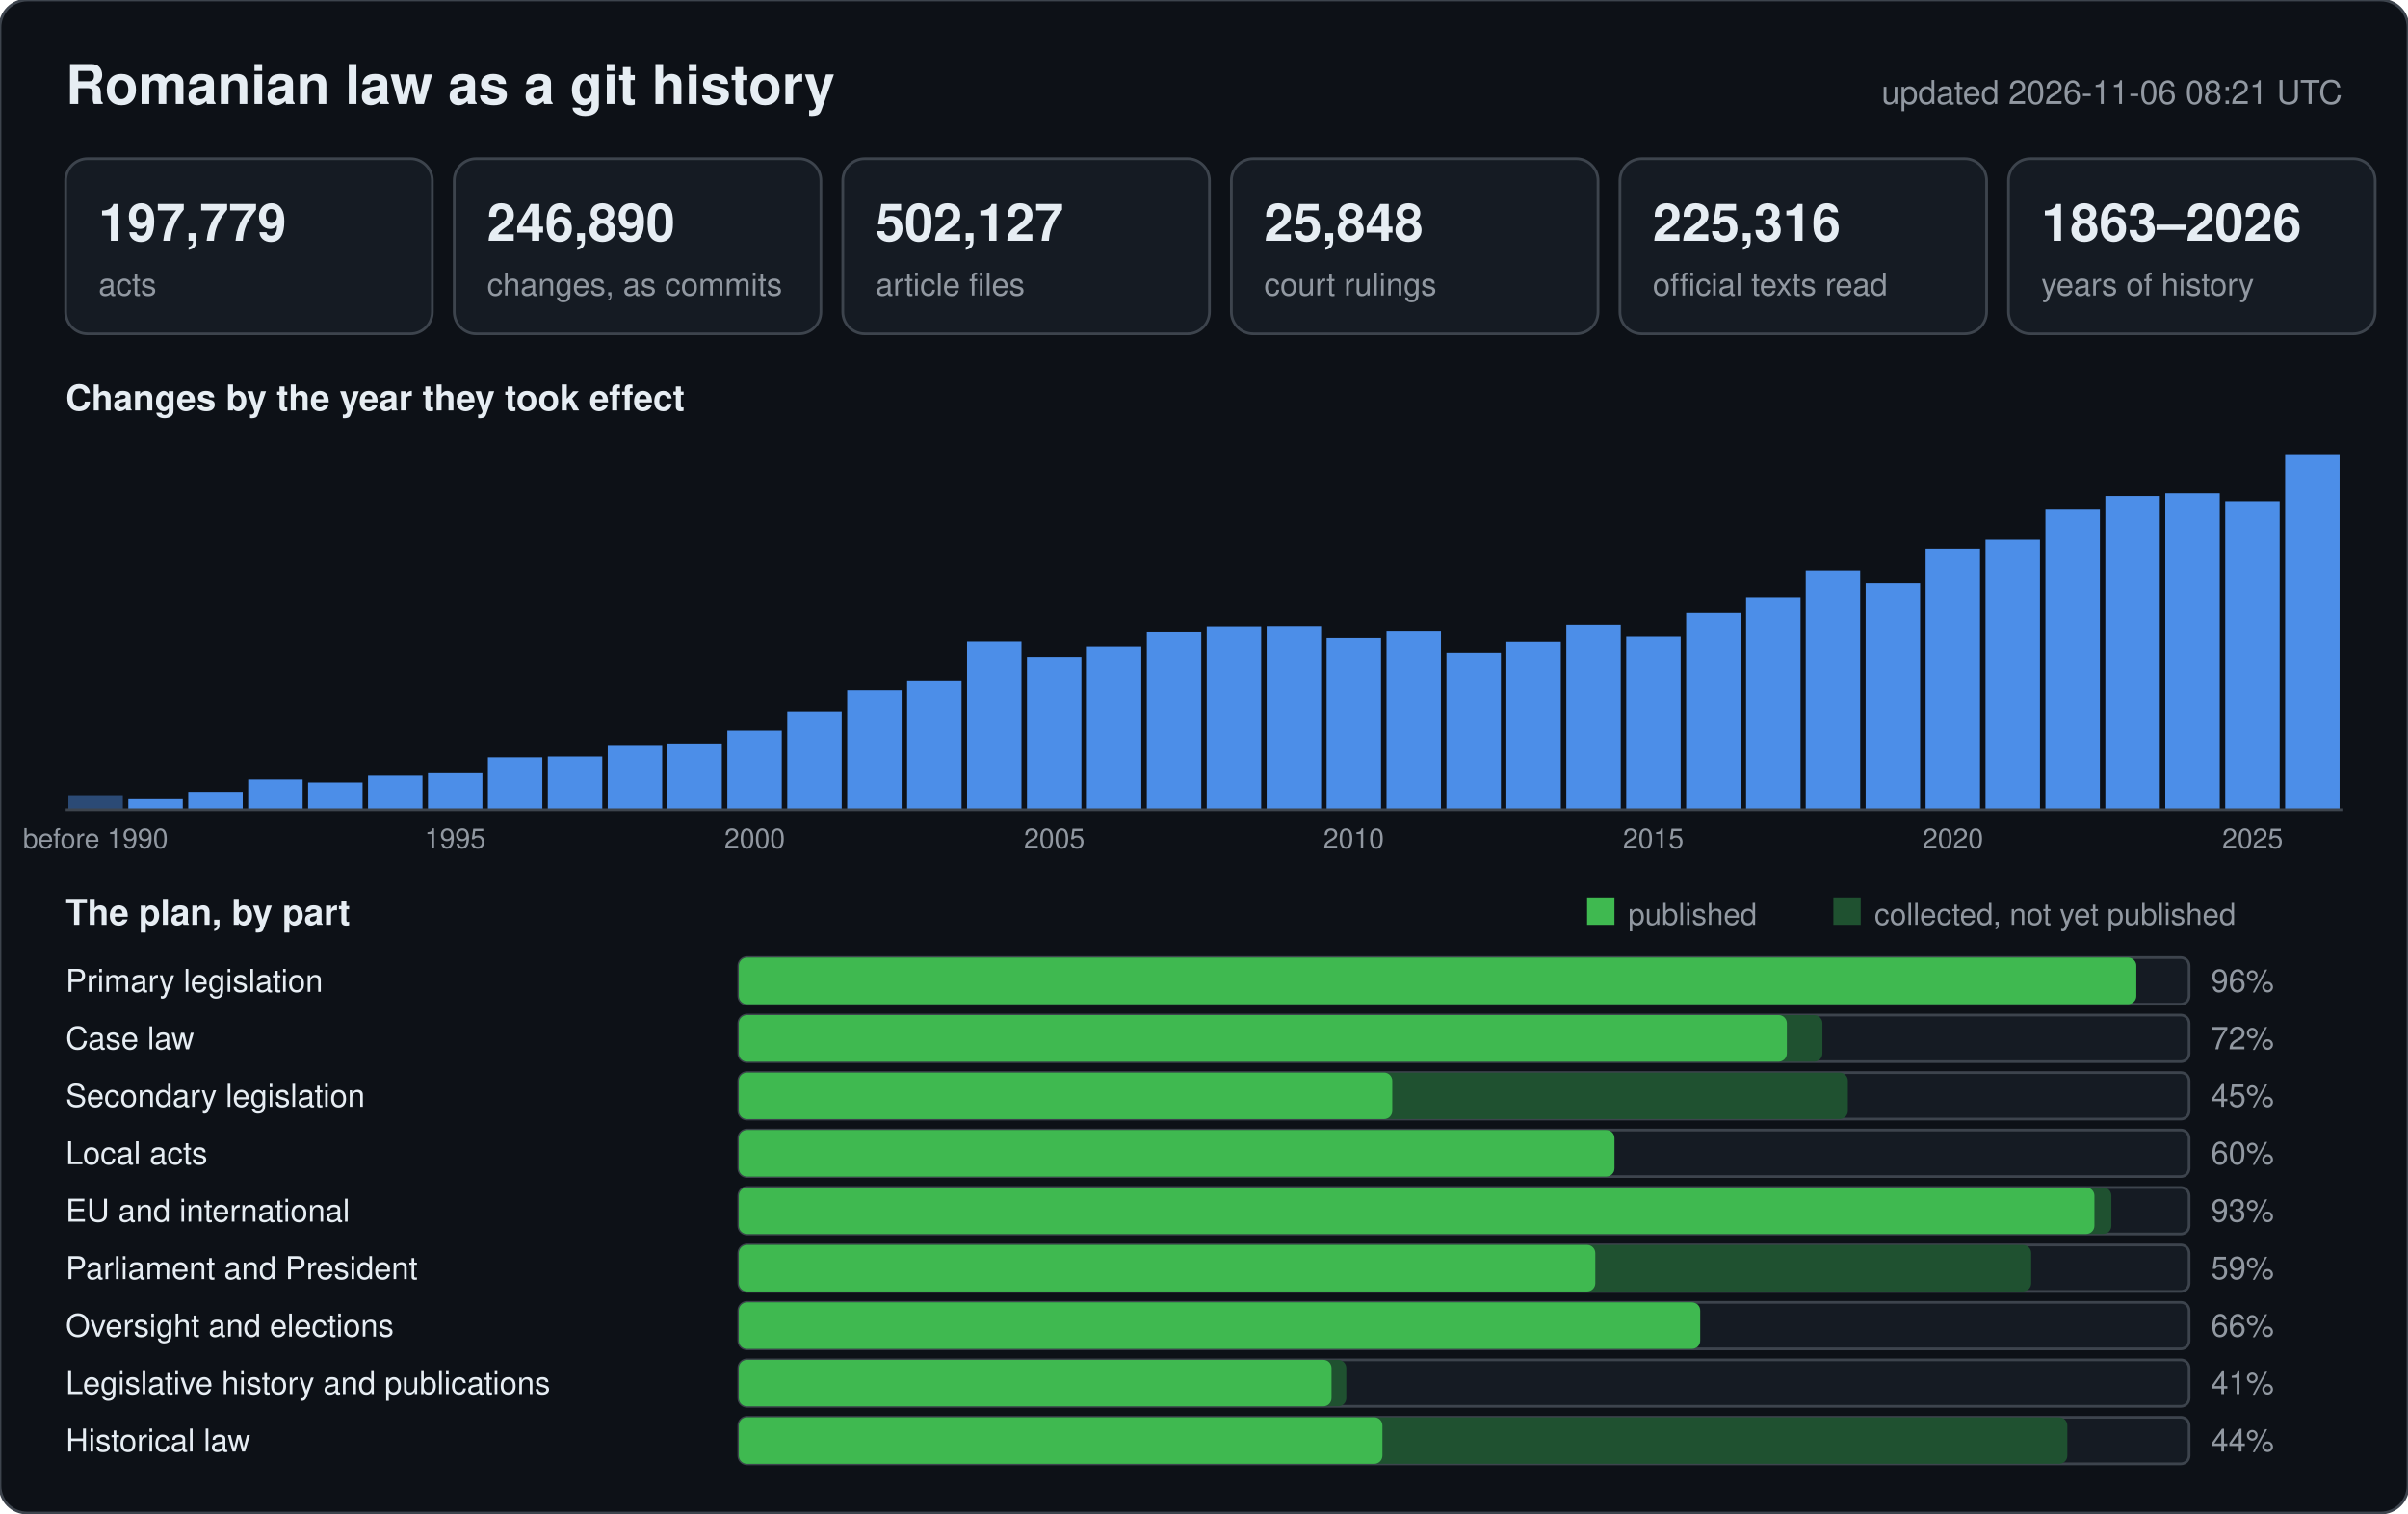
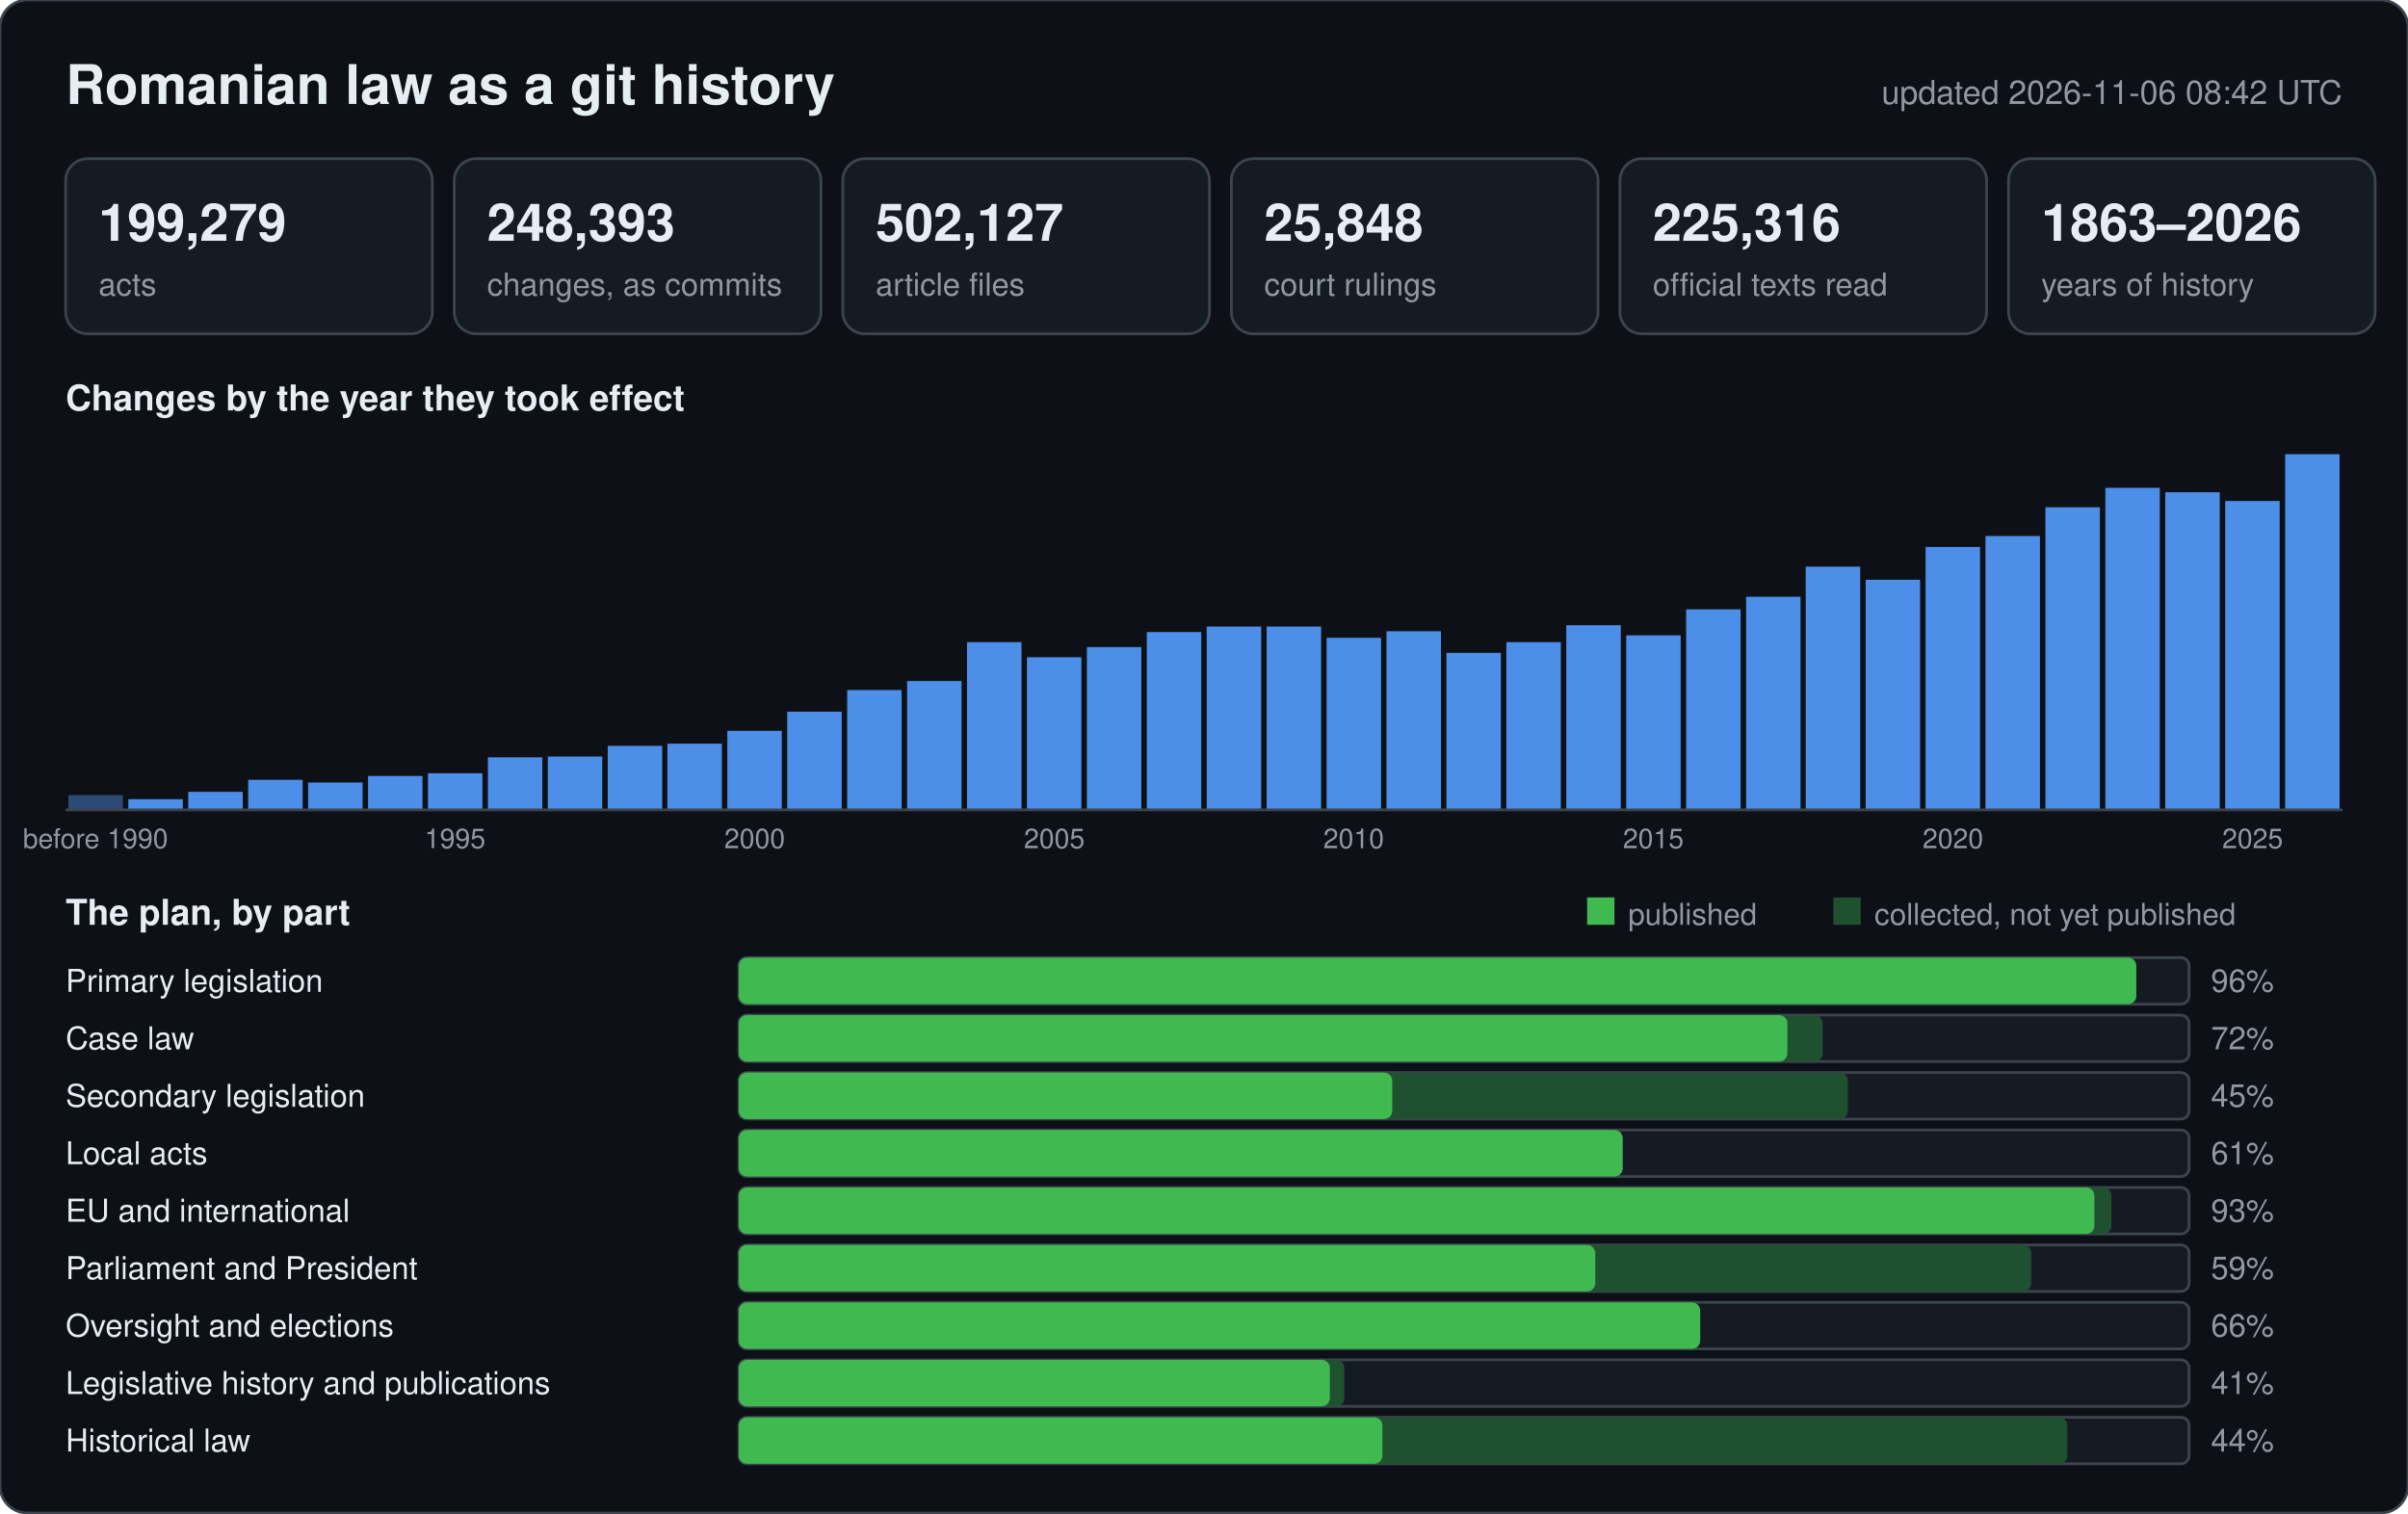
<svg xmlns="http://www.w3.org/2000/svg" width="880" height="553" viewBox="0 0 880 553" font-family="-apple-system,BlinkMacSystemFont,Segoe UI,Helvetica,Arial,sans-serif">
  <rect width="880" height="553" rx="10" fill="#0d1117" stroke="#3d444d" />
  <text x="24" y="38" font-size="20" font-weight="600" fill="#e6edf3">Romanian law as a git history</text>
-   <text x="856" y="38" font-size="12" text-anchor="end" fill="#9198a1">updated 2026-11-06 08:21 UTC</text>
+   <text x="856" y="38" font-size="12" text-anchor="end" fill="#9198a1">updated 2026-11-06 08:42 UTC</text>
  <rect x="24" y="58" width="134" height="64" rx="8" fill="#151b23" stroke="#3d444d" />
-   <text x="36" y="88" font-size="19" font-weight="600" fill="#e6edf3">197,779</text>
+   <text x="36" y="88" font-size="19" font-weight="600" fill="#e6edf3">199,279</text>
  <text x="36" y="108" font-size="11.5" fill="#9198a1">acts</text>
  <rect x="166" y="58" width="134" height="64" rx="8" fill="#151b23" stroke="#3d444d" />
-   <text x="178" y="88" font-size="19" font-weight="600" fill="#e6edf3">246,890</text>
+   <text x="178" y="88" font-size="19" font-weight="600" fill="#e6edf3">248,393</text>
  <text x="178" y="108" font-size="11.5" fill="#9198a1">changes, as commits</text>
  <rect x="308" y="58" width="134" height="64" rx="8" fill="#151b23" stroke="#3d444d" />
  <text x="320" y="88" font-size="19" font-weight="600" fill="#e6edf3">502,127</text>
  <text x="320" y="108" font-size="11.5" fill="#9198a1">article files</text>
  <rect x="450" y="58" width="134" height="64" rx="8" fill="#151b23" stroke="#3d444d" />
  <text x="462" y="88" font-size="19" font-weight="600" fill="#e6edf3">25,848</text>
  <text x="462" y="108" font-size="11.5" fill="#9198a1">court rulings</text>
  <rect x="592" y="58" width="134" height="64" rx="8" fill="#151b23" stroke="#3d444d" />
  <text x="604" y="88" font-size="19" font-weight="600" fill="#e6edf3">225,316</text>
  <text x="604" y="108" font-size="11.5" fill="#9198a1">official texts read</text>
  <rect x="734" y="58" width="134" height="64" rx="8" fill="#151b23" stroke="#3d444d" />
  <text x="746" y="88" font-size="19" font-weight="600" fill="#e6edf3">1863–2026</text>
  <text x="746" y="108" font-size="11.5" fill="#9198a1">years of history</text>
  <text x="24" y="150" font-size="13" font-weight="600" fill="#e6edf3">Changes by the year they took effect</text>
  <rect x="25.0" y="290.6" width="19.9" height="5.4" fill="#2b4a75" />
  <text x="34.9" y="310" font-size="10" text-anchor="middle" fill="#9198a1">before 1990</text>
  <rect x="46.9" y="292.1" width="19.9" height="3.9" fill="#4c8ee8" />
  <rect x="68.8" y="289.4" width="19.9" height="6.6" fill="#4c8ee8" />
-   <rect x="90.7" y="284.9" width="19.9" height="11.1" fill="#4c8ee8" />
+   <rect x="90.7" y="285.0" width="19.9" height="11.0" fill="#4c8ee8" />
  <rect x="112.6" y="286.0" width="19.9" height="10.0" fill="#4c8ee8" />
-   <rect x="134.5" y="283.5" width="19.9" height="12.5" fill="#4c8ee8" />
+   <rect x="134.5" y="283.6" width="19.9" height="12.4" fill="#4c8ee8" />
  <rect x="156.4" y="282.6" width="19.9" height="13.4" fill="#4c8ee8" />
  <text x="166.3" y="310" font-size="10" text-anchor="middle" fill="#9198a1">1995</text>
  <rect x="178.3" y="276.8" width="19.9" height="19.2" fill="#4c8ee8" />
  <rect x="200.2" y="276.5" width="19.9" height="19.5" fill="#4c8ee8" />
  <rect x="222.1" y="272.6" width="19.9" height="23.4" fill="#4c8ee8" />
-   <rect x="243.9" y="271.7" width="19.9" height="24.3" fill="#4c8ee8" />
-   <rect x="265.8" y="267.0" width="19.9" height="29.0" fill="#4c8ee8" />
+   <rect x="243.9" y="271.8" width="19.9" height="24.2" fill="#4c8ee8" />
+   <rect x="265.8" y="267.1" width="19.9" height="28.9" fill="#4c8ee8" />
  <text x="275.8" y="310" font-size="10" text-anchor="middle" fill="#9198a1">2000</text>
-   <rect x="287.7" y="260.0" width="19.9" height="36.0" fill="#4c8ee8" />
-   <rect x="309.6" y="252.1" width="19.9" height="43.9" fill="#4c8ee8" />
-   <rect x="331.5" y="248.8" width="19.9" height="47.2" fill="#4c8ee8" />
-   <rect x="353.4" y="234.6" width="19.9" height="61.4" fill="#4c8ee8" />
-   <rect x="375.3" y="240.1" width="19.9" height="55.9" fill="#4c8ee8" />
+   <rect x="287.7" y="260.1" width="19.9" height="35.9" fill="#4c8ee8" />
+   <rect x="309.6" y="252.2" width="19.9" height="43.8" fill="#4c8ee8" />
+   <rect x="331.5" y="248.9" width="19.9" height="47.1" fill="#4c8ee8" />
+   <rect x="353.4" y="234.7" width="19.9" height="61.3" fill="#4c8ee8" />
+   <rect x="375.3" y="240.2" width="19.9" height="55.8" fill="#4c8ee8" />
  <text x="385.3" y="310" font-size="10" text-anchor="middle" fill="#9198a1">2005</text>
-   <rect x="397.2" y="236.4" width="19.9" height="59.6" fill="#4c8ee8" />
-   <rect x="419.1" y="230.9" width="19.9" height="65.1" fill="#4c8ee8" />
+   <rect x="397.2" y="236.5" width="19.9" height="59.5" fill="#4c8ee8" />
+   <rect x="419.1" y="231.0" width="19.9" height="65.0" fill="#4c8ee8" />
  <rect x="441.0" y="229.0" width="19.9" height="67.0" fill="#4c8ee8" />
-   <rect x="462.9" y="228.9" width="19.9" height="67.1" fill="#4c8ee8" />
-   <rect x="484.8" y="233.0" width="19.9" height="63.0" fill="#4c8ee8" />
+   <rect x="462.9" y="229.0" width="19.9" height="67.0" fill="#4c8ee8" />
+   <rect x="484.8" y="233.1" width="19.9" height="62.9" fill="#4c8ee8" />
  <text x="494.7" y="310" font-size="10" text-anchor="middle" fill="#9198a1">2010</text>
-   <rect x="506.7" y="230.6" width="19.9" height="65.4" fill="#4c8ee8" />
+   <rect x="506.7" y="230.7" width="19.9" height="65.3" fill="#4c8ee8" />
  <rect x="528.6" y="238.6" width="19.9" height="57.4" fill="#4c8ee8" />
  <rect x="550.5" y="234.7" width="19.9" height="61.3" fill="#4c8ee8" />
-   <rect x="572.4" y="228.4" width="19.9" height="67.6" fill="#4c8ee8" />
-   <rect x="594.3" y="232.5" width="19.9" height="63.5" fill="#4c8ee8" />
+   <rect x="572.4" y="228.5" width="19.9" height="67.5" fill="#4c8ee8" />
+   <rect x="594.3" y="232.2" width="19.9" height="63.8" fill="#4c8ee8" />
  <text x="604.2" y="310" font-size="10" text-anchor="middle" fill="#9198a1">2015</text>
-   <rect x="616.2" y="223.8" width="19.9" height="72.2" fill="#4c8ee8" />
-   <rect x="638.1" y="218.4" width="19.9" height="77.6" fill="#4c8ee8" />
-   <rect x="659.9" y="208.6" width="19.9" height="87.4" fill="#4c8ee8" />
-   <rect x="681.8" y="213.0" width="19.9" height="83.0" fill="#4c8ee8" />
-   <rect x="703.7" y="200.6" width="19.9" height="95.4" fill="#4c8ee8" />
+   <rect x="616.2" y="222.7" width="19.9" height="73.3" fill="#4c8ee8" />
+   <rect x="638.1" y="218.1" width="19.9" height="77.9" fill="#4c8ee8" />
+   <rect x="659.9" y="207.1" width="19.9" height="88.9" fill="#4c8ee8" />
+   <rect x="681.8" y="211.9" width="19.9" height="84.1" fill="#4c8ee8" />
+   <rect x="703.7" y="199.9" width="19.9" height="96.1" fill="#4c8ee8" />
  <text x="713.7" y="310" font-size="10" text-anchor="middle" fill="#9198a1">2020</text>
-   <rect x="725.6" y="197.3" width="19.9" height="98.7" fill="#4c8ee8" />
-   <rect x="747.5" y="186.3" width="19.9" height="109.7" fill="#4c8ee8" />
-   <rect x="769.4" y="181.3" width="19.9" height="114.7" fill="#4c8ee8" />
-   <rect x="791.3" y="180.3" width="19.9" height="115.7" fill="#4c8ee8" />
-   <rect x="813.2" y="183.2" width="19.9" height="112.8" fill="#4c8ee8" />
+   <rect x="725.6" y="195.9" width="19.9" height="100.1" fill="#4c8ee8" />
+   <rect x="747.5" y="185.4" width="19.9" height="110.6" fill="#4c8ee8" />
+   <rect x="769.4" y="178.3" width="19.9" height="117.7" fill="#4c8ee8" />
+   <rect x="791.3" y="179.9" width="19.9" height="116.1" fill="#4c8ee8" />
+   <rect x="813.2" y="183.1" width="19.9" height="112.9" fill="#4c8ee8" />
  <text x="823.2" y="310" font-size="10" text-anchor="middle" fill="#9198a1">2025</text>
  <rect x="835.1" y="166.0" width="19.9" height="130.0" fill="#4c8ee8" />
  <line x1="24" y1="296" x2="856" y2="296" stroke="#3d444d" />
  <text x="24" y="338" font-size="13" font-weight="600" fill="#e6edf3">The plan, by part</text>
  <rect x="580" y="328" width="10" height="10" fill="#3fb950" />
  <text x="595" y="338" font-size="11" fill="#9198a1">published</text>
  <rect x="670" y="328" width="10" height="10" fill="#1f5130" />
  <text x="685" y="338" font-size="11" fill="#9198a1">collected, not yet published</text>
  <text x="24" y="362.5" font-size="11.5" fill="#e6edf3">Primary legislation</text>
  <rect x="270" y="350" width="530" height="17" rx="3" fill="#151b23" stroke="#3d444d" />
  <rect x="270" y="350" width="510.7" height="17" rx="3" fill="#1f5130" />
  <rect x="270" y="350" width="510.7" height="17" rx="3" fill="#3fb950" />
  <text x="808" y="362.5" font-size="11.5" fill="#9198a1">96%</text>
  <text x="24" y="383.5" font-size="11.5" fill="#e6edf3">Case law</text>
  <rect x="270" y="371" width="530" height="17" rx="3" fill="#151b23" stroke="#3d444d" />
-   <rect x="270" y="371" width="396.0" height="17" rx="3" fill="#1f5130" />
-   <rect x="270" y="371" width="383.0" height="17" rx="3" fill="#3fb950" />
+   <rect x="270" y="371" width="396.1" height="17" rx="3" fill="#1f5130" />
+   <rect x="270" y="371" width="383.2" height="17" rx="3" fill="#3fb950" />
  <text x="808" y="383.5" font-size="11.5" fill="#9198a1">72%</text>
  <text x="24" y="404.5" font-size="11.5" fill="#e6edf3">Secondary legislation</text>
  <rect x="270" y="392" width="530" height="17" rx="3" fill="#151b23" stroke="#3d444d" />
  <rect x="270" y="392" width="405.3" height="17" rx="3" fill="#1f5130" />
  <rect x="270" y="392" width="238.8" height="17" rx="3" fill="#3fb950" />
  <text x="808" y="404.5" font-size="11.5" fill="#9198a1">45%</text>
  <text x="24" y="425.5" font-size="11.5" fill="#e6edf3">Local acts</text>
  <rect x="270" y="413" width="530" height="17" rx="3" fill="#151b23" stroke="#3d444d" />
-   <rect x="270" y="413" width="320.0" height="17" rx="3" fill="#1f5130" />
-   <rect x="270" y="413" width="320.0" height="17" rx="3" fill="#3fb950" />
-   <text x="808" y="425.5" font-size="11.5" fill="#9198a1">60%</text>
+   <rect x="270" y="413" width="323.0" height="17" rx="3" fill="#1f5130" />
+   <rect x="270" y="413" width="323.0" height="17" rx="3" fill="#3fb950" />
+   <text x="808" y="425.5" font-size="11.5" fill="#9198a1">61%</text>
  <text x="24" y="446.5" font-size="11.5" fill="#e6edf3">EU and international</text>
  <rect x="270" y="434" width="530" height="17" rx="3" fill="#151b23" stroke="#3d444d" />
  <rect x="270" y="434" width="501.6" height="17" rx="3" fill="#1f5130" />
  <rect x="270" y="434" width="495.4" height="17" rx="3" fill="#3fb950" />
  <text x="808" y="446.5" font-size="11.5" fill="#9198a1">93%</text>
  <text x="24" y="467.5" font-size="11.5" fill="#e6edf3">Parliament and President</text>
  <rect x="270" y="455" width="530" height="17" rx="3" fill="#151b23" stroke="#3d444d" />
  <rect x="270" y="455" width="472.3" height="17" rx="3" fill="#1f5130" />
  <rect x="270" y="455" width="313.0" height="17" rx="3" fill="#3fb950" />
  <text x="808" y="467.5" font-size="11.5" fill="#9198a1">59%</text>
  <text x="24" y="488.5" font-size="11.5" fill="#e6edf3">Oversight and elections</text>
  <rect x="270" y="476" width="530" height="17" rx="3" fill="#151b23" stroke="#3d444d" />
  <rect x="270" y="476" width="351.4" height="17" rx="3" fill="#1f5130" />
  <rect x="270" y="476" width="351.3" height="17" rx="3" fill="#3fb950" />
  <text x="808" y="488.5" font-size="11.5" fill="#9198a1">66%</text>
  <text x="24" y="509.5" font-size="11.5" fill="#e6edf3">Legislative history and publications</text>
  <rect x="270" y="497" width="530" height="17" rx="3" fill="#151b23" stroke="#3d444d" />
-   <rect x="270" y="497" width="222.0" height="17" rx="3" fill="#1f5130" />
-   <rect x="270" y="497" width="216.6" height="17" rx="3" fill="#3fb950" />
+   <rect x="270" y="497" width="221.3" height="17" rx="3" fill="#1f5130" />
+   <rect x="270" y="497" width="216.0" height="17" rx="3" fill="#3fb950" />
  <text x="808" y="509.5" font-size="11.5" fill="#9198a1">41%</text>
  <text x="24" y="530.5" font-size="11.5" fill="#e6edf3">Historical law</text>
  <rect x="270" y="518" width="530" height="17" rx="3" fill="#151b23" stroke="#3d444d" />
  <rect x="270" y="518" width="485.5" height="17" rx="3" fill="#1f5130" />
  <rect x="270" y="518" width="235.2" height="17" rx="3" fill="#3fb950" />
  <text x="808" y="530.5" font-size="11.5" fill="#9198a1">44%</text>
</svg>
